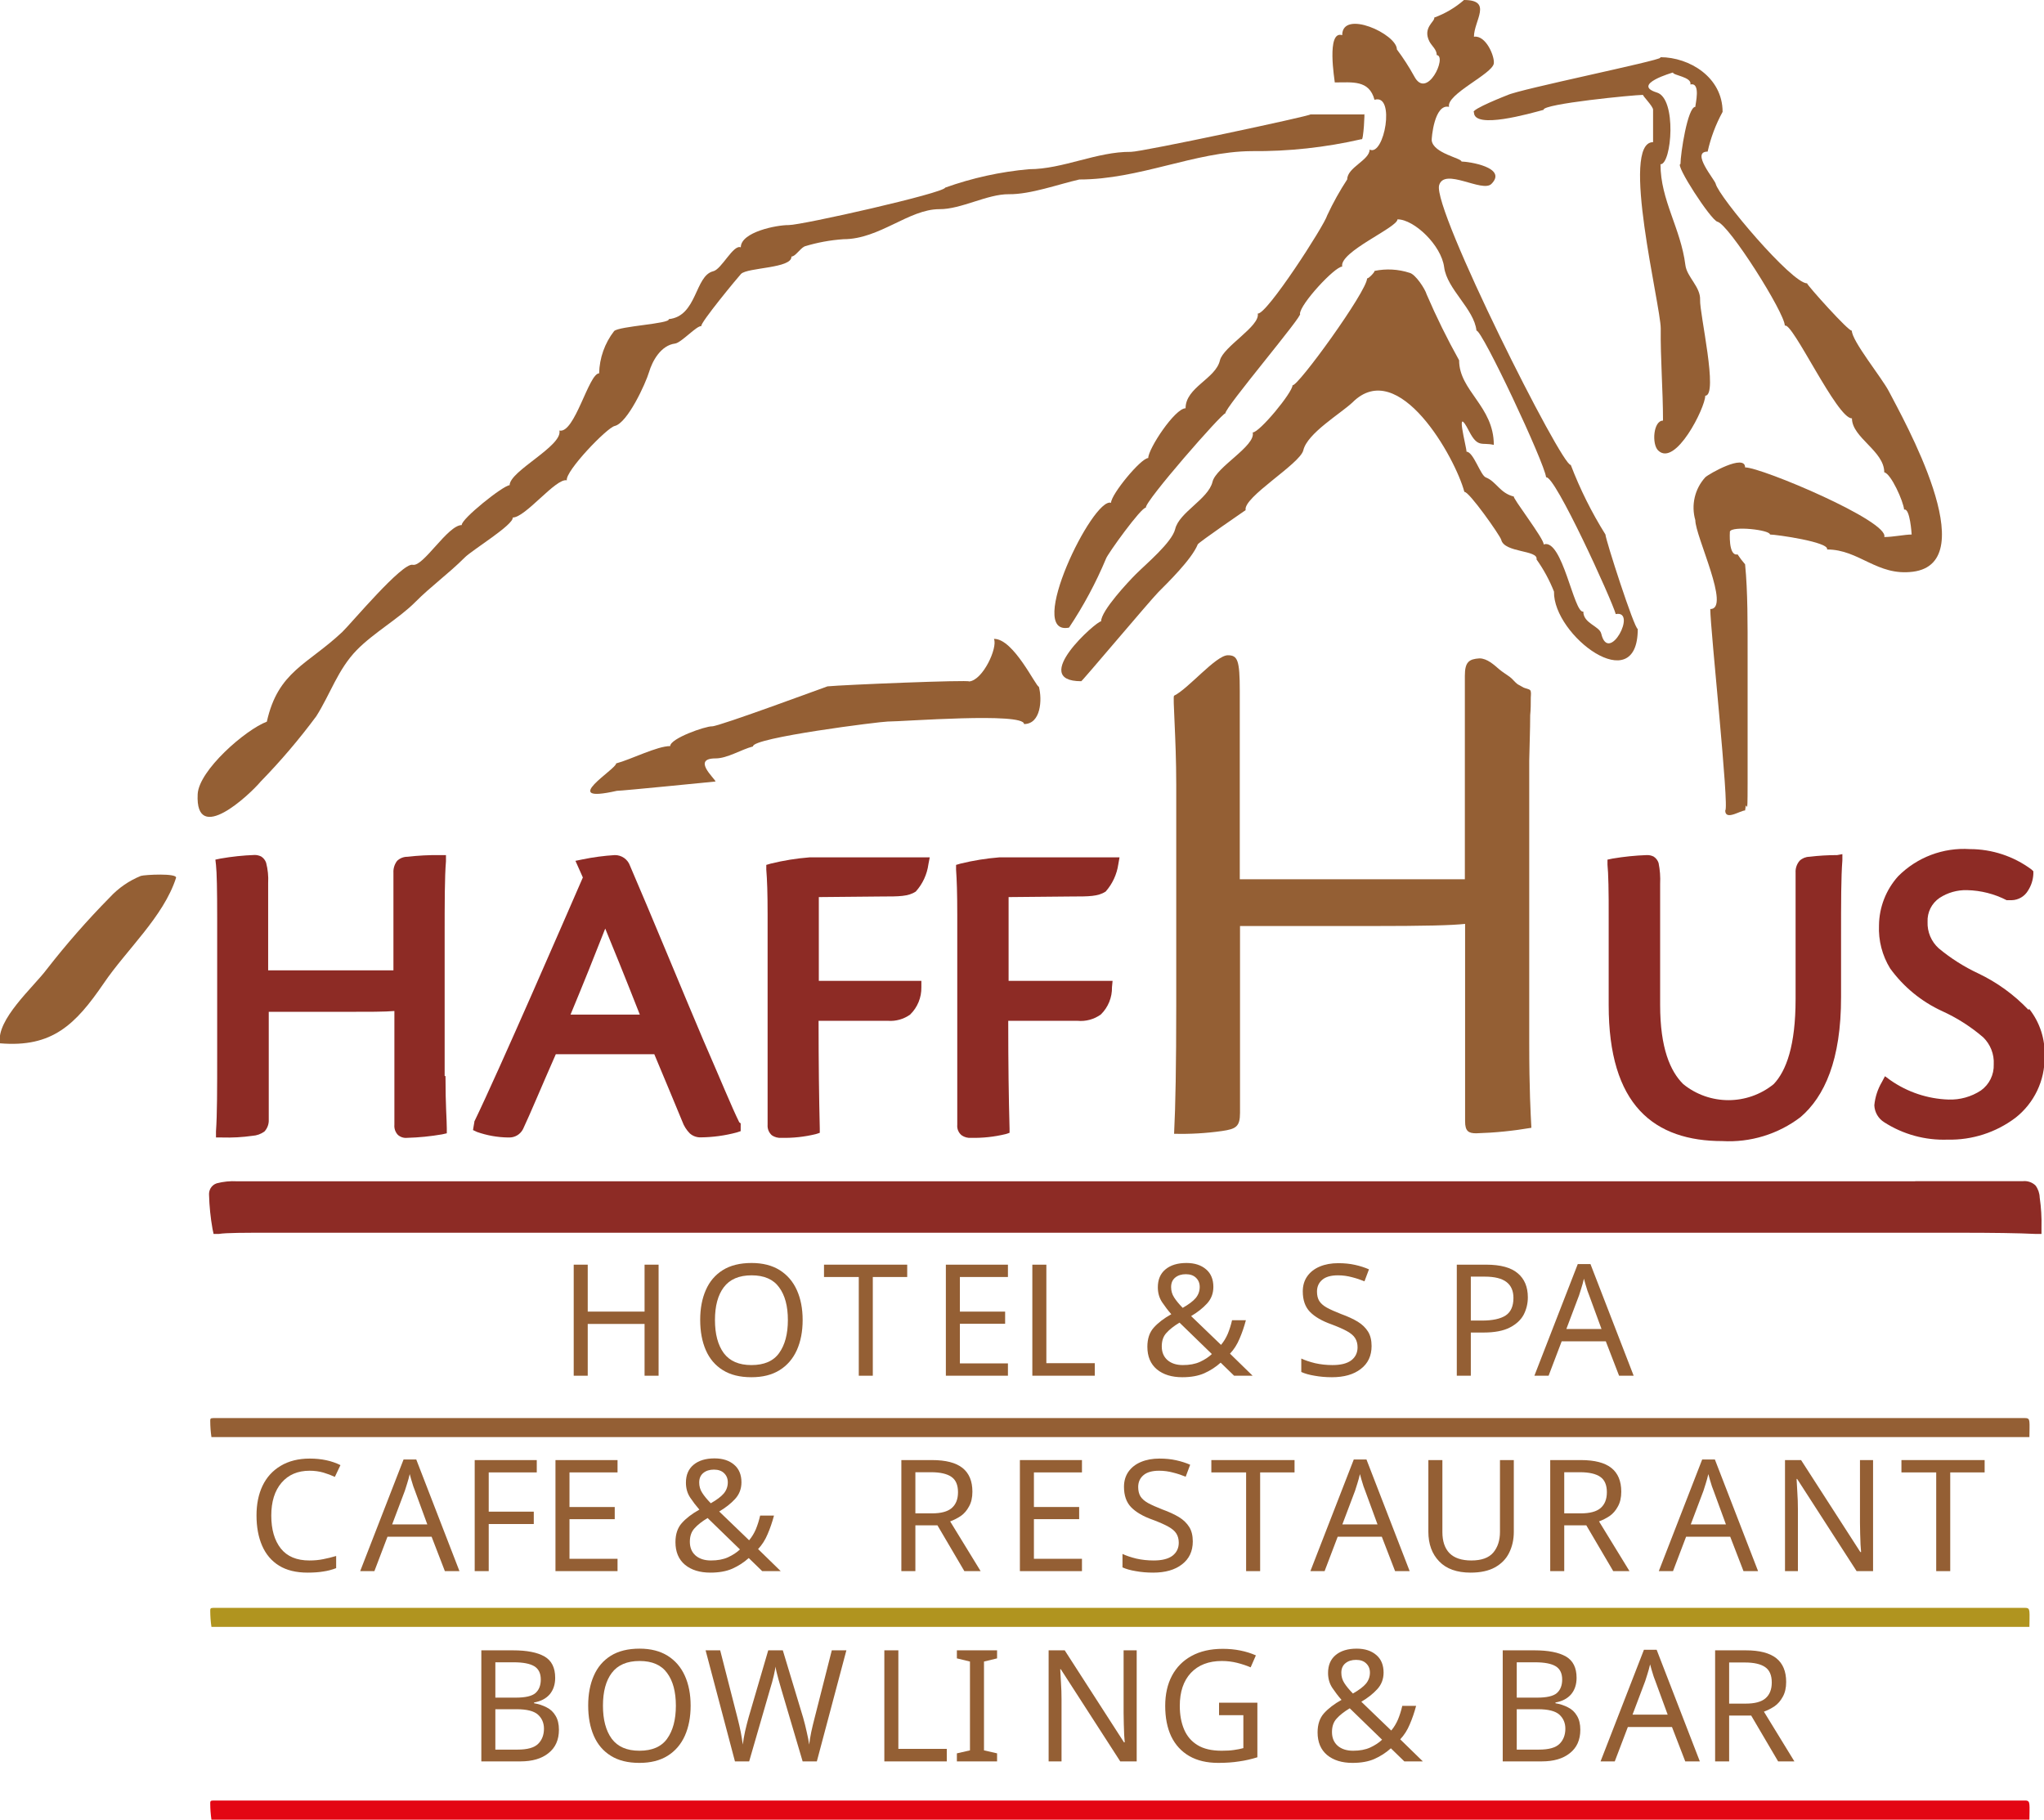
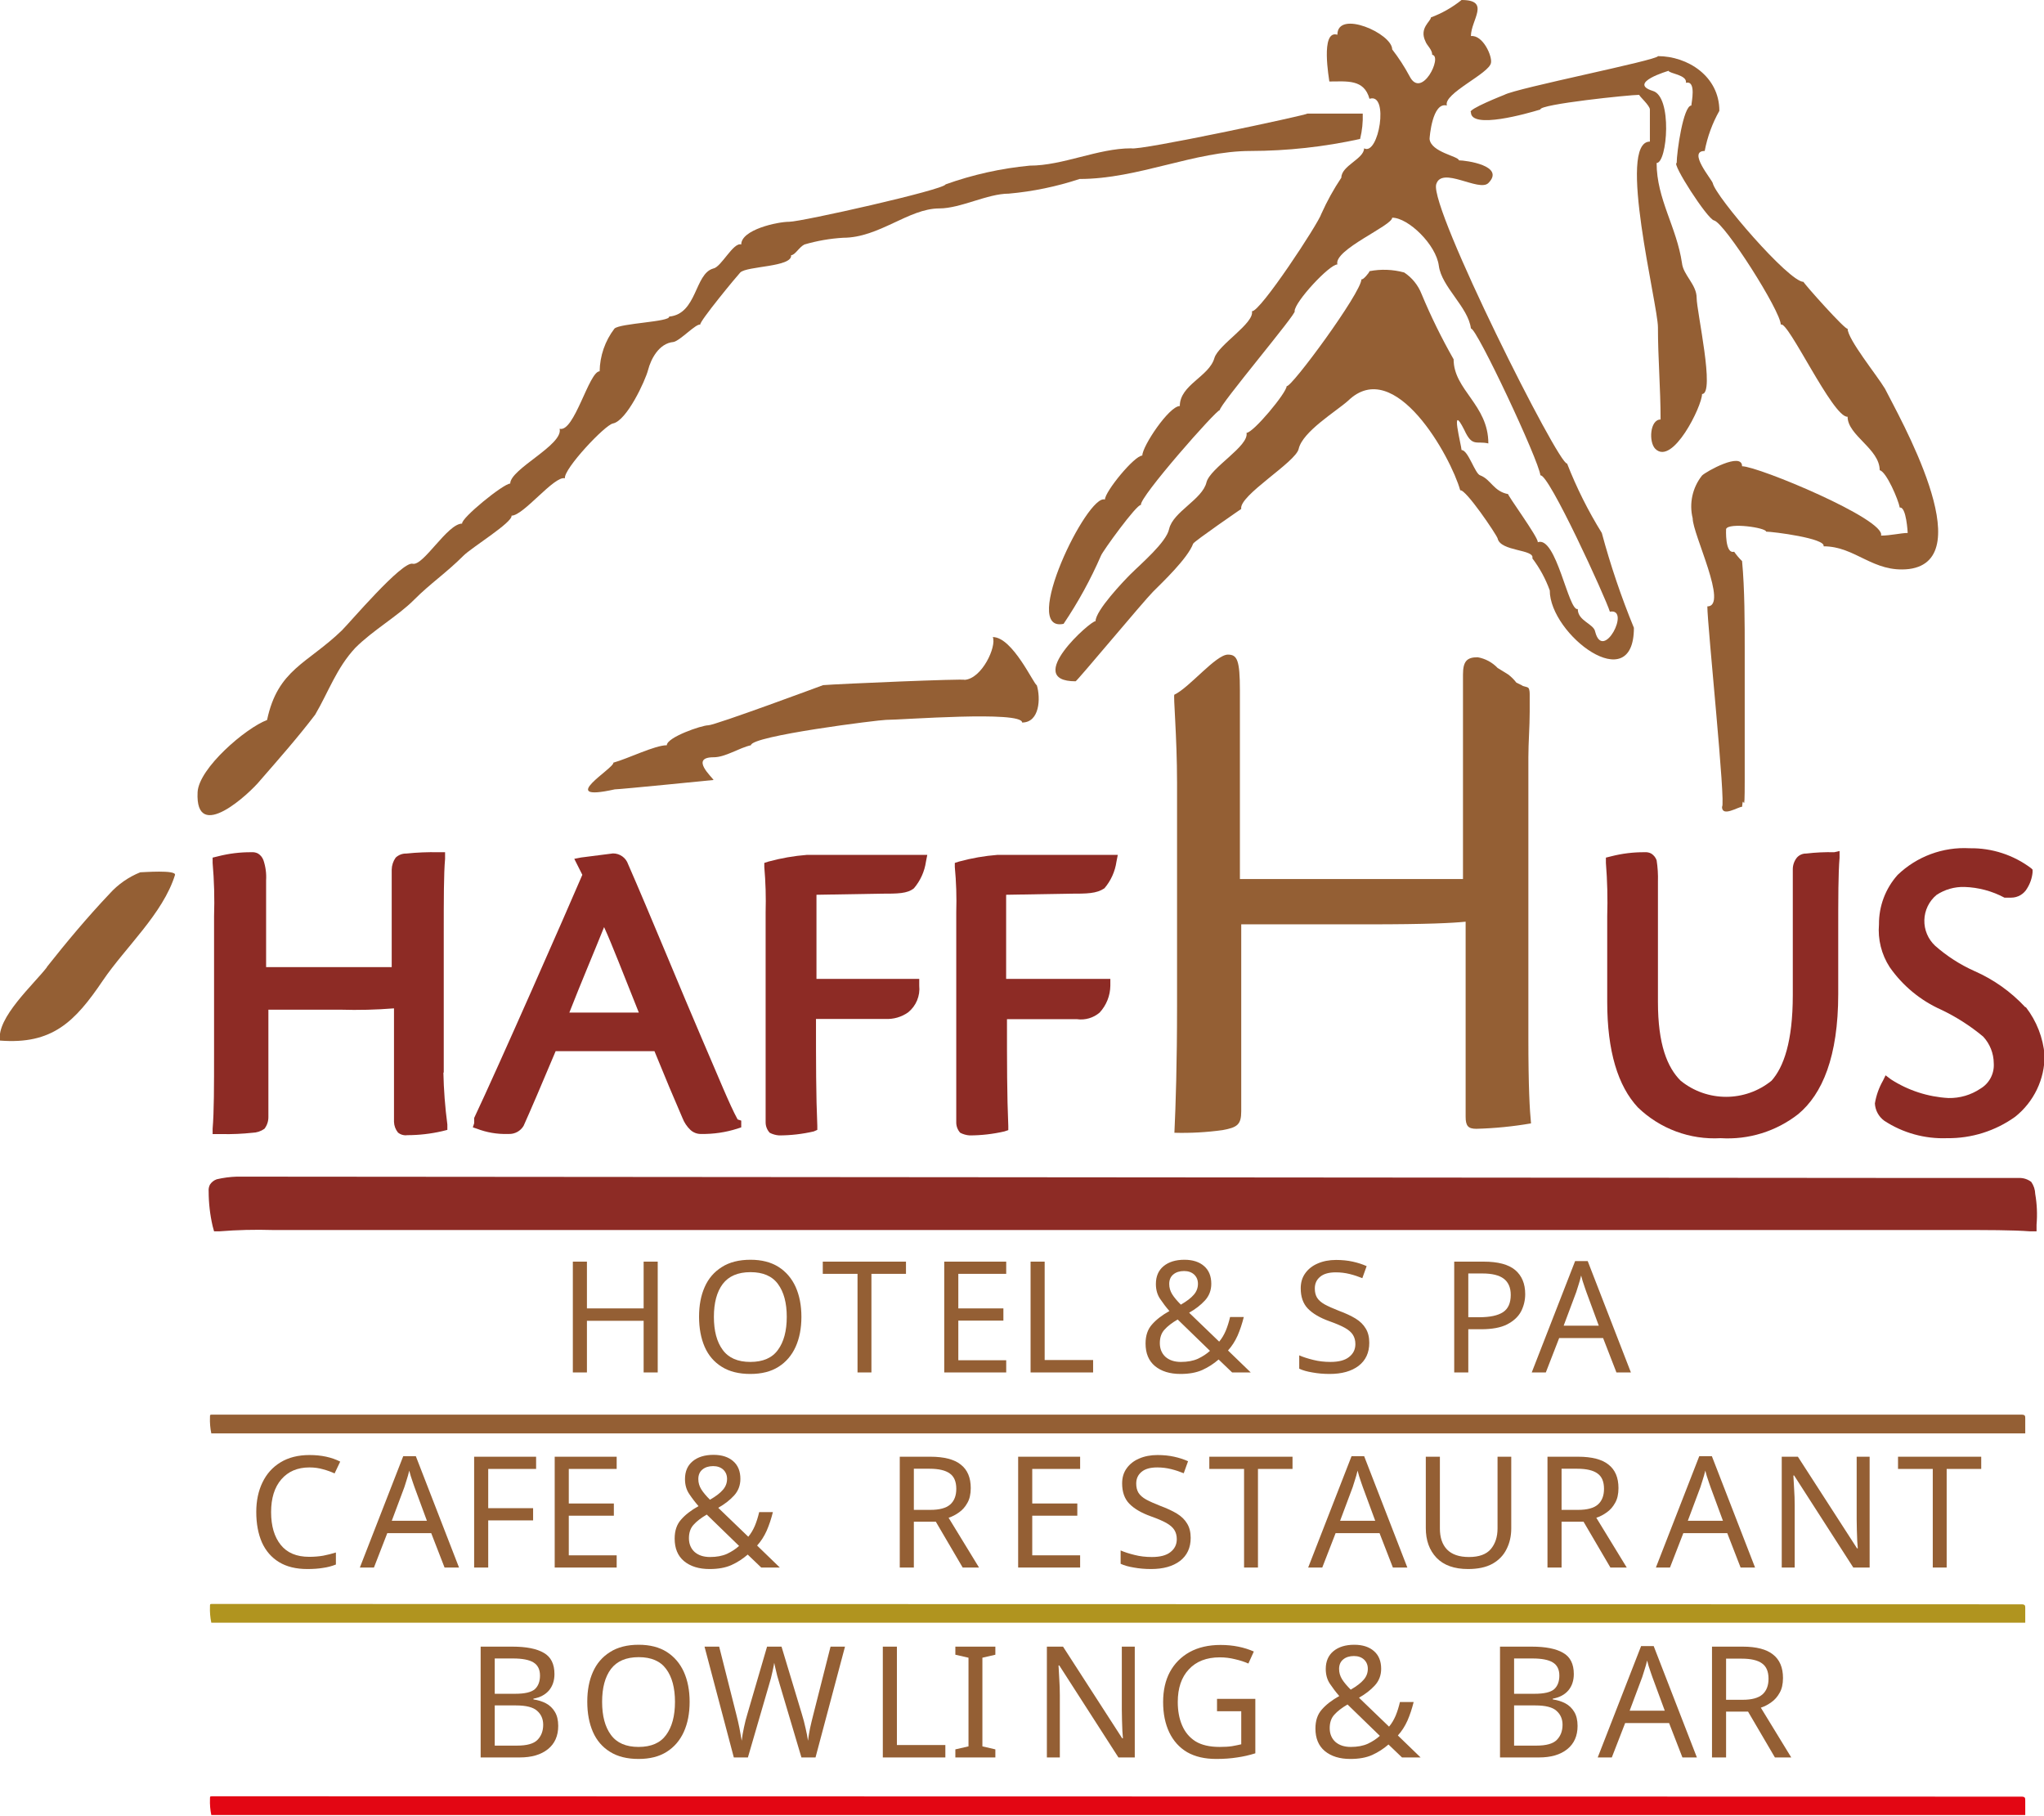
- <svg xmlns="http://www.w3.org/2000/svg" viewBox="0 0 170.82 152.07">
+ <svg xmlns="http://www.w3.org/2000/svg" viewBox="0 0 170.06 151.03">
  <defs>
-     <style>.cls-1,.cls-5{fill:#945f34;}.cls-2{fill:#8d2b25;}.cls-3{fill:#b0941f;}.cls-4{fill:#e30613;}.cls-5{font-size:13px;font-family:URWAntiqua-Med, URW Antiqua;}.cls-6{letter-spacing:0.01em;}.cls-7{letter-spacing:0.01em;}.cls-8{letter-spacing:0em;}.cls-9{letter-spacing:0em;}.cls-10{letter-spacing:-0.03em;}.cls-11{letter-spacing:-0.04em;}.cls-12{letter-spacing:0.04em;}.cls-13{letter-spacing:0.03em;}.cls-14{letter-spacing:-0.01em;}.cls-15{letter-spacing:0em;}.cls-16{letter-spacing:-0.02em;}.cls-17{letter-spacing:-0.01em;}.cls-18{letter-spacing:0.01em;}.cls-19{letter-spacing:0.02em;}.cls-20{letter-spacing:-0.07em;}</style>
+     <style>.cls-1,.cls-5{fill:#945f34;}.cls-2{fill:#8d2b25;}.cls-3{fill:#b0941f;}.cls-4{fill:#e30613;}.cls-5{isolation:isolate;font-size:12.92px;font-family:URWAntiqua-Med, URW Antiqua;}</style>
  </defs>
-   <g id="Ebene_2" data-name="Ebene 2">
-     <g id="Ebene_1-2" data-name="Ebene 1">
-       <path class="cls-1" d="M122.35,0c2.42,0,.83,1.73.83,3.07,1-.15,1.74,1.64,1.66,2.23-.11.88-4,2.58-3.74,3.63-1.24-.28-1.47,2.65-1.45,2.81.14,1.08,2.49,1.47,2.49,1.76.58,0,3.88.49,2.5,1.87-.76.76-3.93-1.4-4.37.11-.57,2,10.3,23.6,11,23.37a33.59,33.59,0,0,0,2.9,5.82c0,.4,2.42,7.9,2.7,7.89,0,5.89-7.08.55-7-3.12a12.73,12.73,0,0,0-1.46-2.69c.17-.8-2.69-.54-2.95-1.64-.09-.35-2.73-4.1-3.08-4-.75-2.84-5.49-11.34-9.35-7.48-1,.94-3.78,2.58-4.11,4-.27,1.14-5.06,3.93-4.82,5,0,0-3.89,2.67-4,2.86-.5,1.26-2.6,3.29-3.3,4S90.38,57,90.36,56.93c-4.43,0,1.35-5.09,1.66-5,0-.9,2.31-3.35,2.91-3.95.86-.86,3-2.64,3.28-3.76.33-1.41,2.77-2.51,3.12-3.95.29-1.24,3.63-3,3.36-4.13.57,0,3.33-3.34,3.33-3.95.39.2,6.23-7.86,6.23-8.93.1.06.67-.54.62-.62a5.72,5.72,0,0,1,2.93.16c.5.12,1.3,1.35,1.43,1.81a60.24,60.24,0,0,0,2.71,5.5c0,2.56,2.9,3.83,2.9,7.07-1-.24-1.32.29-2.06-1.13-1.25-2.44-.22,1.29-.22,1.7.58,0,1.17,2,1.62,2.15.88.35,1.17,1.32,2.35,1.6-.27-.06,2.6,3.64,2.47,4,1.58-.56,2.53,5.81,3.32,5.61,0,1,1.35,1.2,1.5,1.85.62,2.61,3.05-2,1.21-1.64-.32-1.17-5.1-11.66-5.82-11.43-.13-1.22-5.37-12.37-5.82-12.26-.19-1.81-2.46-3.45-2.7-5.3s-2.52-4-3.9-4c0,.69-4.88,2.71-4.62,3.95-.62,0-3.53,3.14-3.53,3.95.38,0-6.33,7.9-6.23,8.31-.25-.06-6.77,7.39-6.65,7.89-.36-.08-3.23,3.91-3.33,4.26a34.18,34.18,0,0,1-3.09,5.76c-3.69.75,2-10.95,3.51-10.43,0-.7,2.5-3.74,3.11-3.74,0-.78,2.23-4.16,3.12-4.16,0-1.75,2.51-2.46,2.87-4,.28-1.16,3.39-2.87,3.16-3.92.72.16,5.57-7.36,5.81-8.21a24,24,0,0,1,1.67-3c0-1,1.87-1.6,1.87-2.49,1.23.62,2.18-4.71.41-4.16-.45-1.68-1.86-1.45-3.32-1.45,0-.12-.73-4.39.62-3.95,0-2.18,4.57-.1,4.57,1.19a19.36,19.36,0,0,1,1.44,2.23c1.06,2.06,2.79-1.66,1.89-1.76,0-.47-.41-.75-.61-1.13-.6-1.17.49-1.68.4-2A7.9,7.9,0,0,0,122.35,0" />
-       <path class="cls-1" d="M138.76,4.78c2.42,0,5.2,1.67,5.2,4.57a12.58,12.58,0,0,0-1.25,3.32c-1.43,0,.58,2.33.67,2.68.26,1.11,6.36,8.33,7.64,8.33,0,.15,3.53,4.09,3.74,3.95,0,.87,2.51,3.94,3.1,5.08,1.15,2.23,8,14.31,2,15.07-3,.38-4.48-1.86-7.17-1.86.22-.62-4.26-1.25-4.77-1.25,0-.39-3.15-.74-3.35-.25,0,0-.15,2.09.64,1.91a7.54,7.54,0,0,0,.63.83c.23,2.3.21,5.09.21,7.59V65.52c0,3.44-.08.92-.21,2.21-.39,0-1.66.88-1.66,0,.36-.13-1.25-15.18-1.25-16.83,1.74,0-1.25-6.07-1.25-7.43a3.77,3.77,0,0,1,.83-3.58c.3-.29,3.33-2,3.33-.83,1.38,0,12.09,4.52,11.63,5.82.74,0,1.71-.21,2.29-.21,0,0-.13-2.24-.63-2.08-.06-.69-1.09-3-1.66-3.12,0-1.79-2.7-2.89-2.7-4.51-1.23.07-5-8.13-5.61-7.74,0-1.07-4.67-8.46-5.63-8.69-.55-.13-3.59-4.82-3.09-4.82,0-.86.6-4.78,1.24-4.78,0-.21.48-2.07-.41-1.87.14-.63-1.46-.76-1.46-1,0,0-3.51,1-1.35,1.67,1.69.49,1.25,6,.31,6,0,3,1.69,5.34,2.08,8.42.12,1,1.28,1.82,1.23,2.92s1.55,8,.43,8c0,1-2.5,6-3.94,4.57-.54-.53-.4-2.49.41-2.49,0-2.55-.22-5.18-.19-7.7,0-1.9-3.42-15.57-.64-15.57,0-.74,0-1.91,0-2.71,0-.29-.87-1.15-.84-1.24-.75,0-8.43.75-8.31,1.25-1.13.3-5.82,1.66-5.82.21-.34-.22,2.84-1.46,2.8-1.44.94-.48,12.82-2.9,12.78-3.13" />
-       <path class="cls-1" d="M109.47,9.56H114c.09-.41-.06,2.31-.21,2.07a39.39,39.39,0,0,1-9.22,1C99.86,12.67,95.22,15,90.2,15c-1.76.4-4.07,1.25-5.88,1.23s-4,1.27-5.82,1.25c-2.54,0-5,2.51-8,2.51a14.42,14.42,0,0,0-3.26.6c-.41.21-.77.85-1.1.85.06,1-3.65.9-4.21,1.45-.23.24-3.46,4.14-3.32,4.37-.36-.08-1.67,1.38-2.19,1.45-1.19.15-1.9,1.45-2.18,2.39s-1.79,4.25-2.87,4.5c-.66.15-4.15,3.79-4,4.54-.91-.21-3.45,3.11-4.52,3.11.09.6-3.38,2.71-4,3.33-1.4,1.4-2.81,2.39-4.15,3.74s-3.47,2.56-4.88,4c-1.59,1.63-2.21,3.68-3.39,5.54a53.24,53.24,0,0,1-4.64,5.45c-.93,1.11-5.49,5.39-5.27,1.06.1-2,4-5.39,5.78-6.06.94-4.22,3.39-4.75,6.31-7.5.72-.69,5-5.81,5.88-5.61s2.92-3.32,4.1-3.32c-.07-.49,3.48-3.33,4-3.33,0-1.19,4.45-3.28,4.16-4.57,1.28.29,2.45-4.78,3.32-4.78a6,6,0,0,1,1.25-3.53c.42-.42,4.7-.61,4.57-1,2.38-.24,2.17-3.62,3.71-4,.71-.16,1.68-2.27,2.31-2,0-1.28,3-1.87,4-1.86,1.12,0,13-2.68,13.08-3.13A28.22,28.22,0,0,1,86,14.14c2.84,0,5.67-1.48,8.52-1.45.93,0,15-3,15-3.13" />
-       <path class="cls-1" d="M83.08,53.39c1.64,0,3.49,4,3.74,4,.29,1.08.17,3.12-1.24,3.12,0-1-10.11-.21-11.4-.21-.57,0-11.35,1.35-11.25,2.08-1,.26-2.14,1-3.13,1-2,0-.07,1.67,0,1.93,0,0-7.79.78-8.25.78-5,1.13,0-1.84-.06-2.29,1.24-.33,3.42-1.45,4.52-1.45,0-.64,2.95-1.67,3.5-1.65s9.64-3.35,9.64-3.34c1.29-.13,11.86-.56,11.85-.41,1.16-.12,2.38-2.82,2.07-3.54" />
-       <path class="cls-2" d="M37.16,89.91V78.39c0-3,0-5.09.11-6.42l0-.51h-.52a21.23,21.23,0,0,0-2.69.14,1.24,1.24,0,0,0-.87.34,1.49,1.49,0,0,0-.31,1v8.15H22.41V73.8a5.5,5.5,0,0,0-.17-1.7,1,1,0,0,0-.41-.52,1.22,1.22,0,0,0-.55-.13,20.77,20.77,0,0,0-2.85.3l-.43.09.05.44c.07.63.1,2.09.1,4.47V88.06c0,3,0,5.08-.1,6.49l0,.51h.51a14.8,14.8,0,0,0,2.54-.14,1.89,1.89,0,0,0,1-.36,1.36,1.36,0,0,0,.36-1v-9h6c2.46,0,3.71,0,4.5-.07V94a1.08,1.08,0,0,0,.29.84,1,1,0,0,0,.77.25,20.46,20.46,0,0,0,2.92-.29l.4-.09,0-.41c0-.72-.11-1.87-.11-4.36" />
-       <path class="cls-2" d="M160.06,98.71h9a1.33,1.33,0,0,1,1.05.36,1.77,1.77,0,0,1,.35,1,14.84,14.84,0,0,1,.15,2.54v.51l-.51,0c-1.41-.07-3.51-.1-6.5-.1H22.77c-2.39,0-3.85,0-4.48.1l-.44,0-.09-.42a19.4,19.4,0,0,1-.29-2.85,1,1,0,0,1,.13-.55.93.93,0,0,1,.51-.41,5.54,5.54,0,0,1,1.7-.17H160.06Z" />
-       <path class="cls-2" d="M53.47,84.79H47.68c1.06-2.55,2-4.89,2.9-7.19.61,1.48,1.58,3.85,2.89,7.19m8.31,9c-.62-1.25-1.52-3.47-3-6.86-1.38-3.23-4.49-10.79-6.13-14.58a1.33,1.33,0,0,0-1.27-.89,19.27,19.27,0,0,0-2.7.36l-.59.12.62,1.39c-1.38,3.17-7,16.13-9.07,20.4l0,.06-.05.28-.06.37.34.16a8.18,8.18,0,0,0,2.59.46h.06a1.28,1.28,0,0,0,1.19-.7c.6-1.27,1.58-3.63,2.74-6.26h8.23c1.06,2.51,1.58,3.8,2.34,5.62a2.73,2.73,0,0,0,.63,1,1.32,1.32,0,0,0,.92.33,12.11,12.11,0,0,0,3-.41l.33-.11v-.65Z" />
-       <path class="cls-2" d="M73.68,74.92c1.47,0,2.22,0,2.85-.41l0,0,0,0a4.26,4.26,0,0,0,1.06-2.29l.11-.57H67.65a20.17,20.17,0,0,0-3.23.52l-.38.11,0,.39c.07.87.11,1.93.11,3.78V94a1.06,1.06,0,0,0,.36.88,1.26,1.26,0,0,0,.8.21,11.08,11.08,0,0,0,2.86-.31l.34-.11v-.36c-.06-2.56-.1-5.31-.1-9h5.79a2.84,2.84,0,0,0,1.86-.52A3.11,3.11,0,0,0,77,82.5l0-.53H68.43v-7Z" />
-       <path class="cls-2" d="M89.54,74.92c1.47,0,2.22,0,2.86-.41l0,0,0,0a4.41,4.41,0,0,0,1.06-2.29l.1-.57H83.51a20.56,20.56,0,0,0-3.23.52l-.38.11,0,.39c.06.87.1,1.93.1,3.78V94a1,1,0,0,0,.37.88,1.21,1.21,0,0,0,.79.21,11.21,11.21,0,0,0,2.87-.31l.34-.11v-.36c-.07-2.56-.11-5.31-.11-9h5.79A2.87,2.87,0,0,0,92,84.78a3.11,3.11,0,0,0,.93-2.28l.05-.53H84.29v-7Z" />
-       <path class="cls-1" d="M122.42,73.48v-17c0-1.17.35-1.4,1.22-1.46.64,0,1.22.54,1.67.93.28.23.55.39.84.6s.44.47.71.65l.47.26c.14.07.43.11.54.21s.07.41.06.61c0,.5,0,1-.05,1.49,0,1.27-.06,2.54-.08,3.81,0,1.56,0,3.12,0,4.68V87.07c0,4.09.12,6,.18,7.18a33,33,0,0,1-4.61.46c-.64,0-.93-.17-.93-1V77.21c-1.17.12-3.1.18-8.17.18H103.63V93c0,1.17-.35,1.35-1.51,1.52a24,24,0,0,1-4,.23c.12-2.33.18-5.77.18-10.67V65.55c0-3.91-.31-7.35-.18-7.41,1.18-.57,3.5-3.38,4.49-3.38.82,0,1,.4,1,3V73.48Z" />
-       <path class="cls-2" d="M153.54,71.46a19.72,19.72,0,0,0-2.33.14,1.22,1.22,0,0,0-.81.33,1.4,1.4,0,0,0-.34,1V83.49c0,3.9-.78,6-1.83,7.11a6,6,0,0,1-7.56,0c-1.08-1.07-1.93-3-1.93-6.62V73.87a7,7,0,0,0-.13-1.75,1,1,0,0,0-.42-.54,1.19,1.19,0,0,0-.58-.12,21.85,21.85,0,0,0-2.84.29l-.43.09,0,.43c.07.67.11,2.14.1,4.52V84c0,4.14.92,7,2.61,8.82s4.11,2.54,6.88,2.54h0a9.86,9.86,0,0,0,6.54-2c2-1.71,3.4-4.77,3.39-10.05v-5c0-3,0-5,.11-6.42l0-.51Z" />
-       <path class="cls-2" d="M169.53,84.4a14.23,14.23,0,0,0-4.2-3.05,15.29,15.29,0,0,1-3.31-2.1,2.83,2.83,0,0,1-.93-2.21,2.29,2.29,0,0,1,1-2,4,4,0,0,1,2.3-.65,7.59,7.59,0,0,1,3.31.84l.06,0,.07,0,.29,0a1.63,1.63,0,0,0,1.37-.81,2.8,2.8,0,0,0,.44-1.38v-.23l-.16-.15a8.64,8.64,0,0,0-5.14-1.7h0a7.74,7.74,0,0,0-6,2.27,6.23,6.23,0,0,0-1.6,4.1,6.35,6.35,0,0,0,.93,3.6,11.08,11.08,0,0,0,4.35,3.57,14.44,14.44,0,0,1,3.43,2.19,2.93,2.93,0,0,1,.88,2.26,2.57,2.57,0,0,1-1.07,2.18,4.65,4.65,0,0,1-2.72.76,9,9,0,0,1-4.85-1.62l-.45-.33-.26.49a4.69,4.69,0,0,0-.63,1.94v0a1.76,1.76,0,0,0,.83,1.42,9.19,9.19,0,0,0,5.29,1.45,9.07,9.07,0,0,0,5.68-1.83,6.36,6.36,0,0,0,2.43-5.1,6,6,0,0,0-1.29-4" />
-       <path class="cls-1" d="M166.24,118.51h3c.28,0,.33.09.36.31s0,.9,0,1.28c-.49,0-1.26,0-2.33,0h-148c-.91,0-1.34,0-1.6,0a9.71,9.71,0,0,1-.1-1.34c0-.18,0-.25.25-.25H166.24Z" />
-       <path class="cls-3" d="M166.24,134.37h3c.28,0,.33.09.36.31s0,.91,0,1.28c-.49,0-1.26,0-2.33,0h-148c-.91,0-1.34,0-1.6,0a9.68,9.68,0,0,1-.1-1.33c0-.18,0-.26.25-.26H166.24Z" />
-       <path class="cls-4" d="M166.24,150.47h3c.28,0,.33.1.36.32s0,.9,0,1.28c-.49,0-1.26,0-2.33,0h-148c-.91,0-1.34,0-1.6,0a9.71,9.71,0,0,1-.1-1.34c0-.18,0-.26.25-.26H166.24Z" />
-       <path class="cls-1" d="M3.91,81C2.8,82.49-.35,85.22,0,87.19c4.37.37,6.31-1.57,8.66-5,1.91-2.82,5-5.57,6.05-8.82.15-.42-2.65-.27-2.94-.17A7.25,7.25,0,0,0,9.17,75a68.42,68.42,0,0,0-5.26,6" />
-       <text class="cls-5" transform="translate(20.64 131.3)">
-         <tspan class="cls-6">C</tspan>
-         <tspan x="9.46" y="0">AFE &amp; </tspan>
-         <tspan class="cls-7" x="53.42" y="0">R</tspan>
-         <tspan class="cls-8" x="63.33" y="0">E</tspan>
-         <tspan class="cls-9" x="72.51" y="0">S</tspan>
-         <tspan class="cls-10" x="80.47" y="0">T</tspan>
-         <tspan class="cls-11" x="88.87" y="0">A</tspan>
-         <tspan x="97.56" y="0">U</tspan>
-         <tspan class="cls-12" x="107.65" y="0">R</tspan>
-         <tspan x="117.99" y="0">A</tspan>
-         <tspan class="cls-13" x="127.27" y="0">N</tspan>
-         <tspan x="138.14" y="0">T</tspan>
-       </text>
-       <text class="cls-5" transform="translate(38.96 147.2)">
-         <tspan class="cls-14">B</tspan>
-         <tspan class="cls-10" x="9.4" y="0">O</tspan>
-         <tspan class="cls-13" x="19.85" y="0">W</tspan>
-         <tspan class="cls-15" x="33.68" y="0">LI</tspan>
-         <tspan class="cls-16" x="47.41" y="0">N</tspan>
-         <tspan x="57.62" y="0">G &amp; </tspan>
-         <tspan class="cls-17" x="85.36" y="0">B</tspan>
-         <tspan x="94.8" y="0">AR</tspan>
-       </text>
-       <text class="cls-5" transform="translate(46.68 114.97)">H<tspan class="cls-18" x="11.04" y="0">O</tspan>
-         <tspan class="cls-19" x="22.06" y="0">T</tspan>
-         <tspan x="31.1" y="0">EL &amp; S</tspan>
-         <tspan class="cls-20" x="73.8" y="0">P</tspan>
-         <tspan x="81.55" y="0">A</tspan>
-       </text>
+   <g id="Layer_2" data-name="Layer 2">
+     <g id="Layer_1-2" data-name="Layer 1">
+       <g id="Ebene_2" data-name="Ebene 2">
+         <g id="Ebene_1-2" data-name="Ebene 1-2">
+           <path class="cls-1" d="M121.6,0c2.45,0,.78,1.67.78,3,1-.11,1.78,1.67,1.67,2.22-.11.89-4,2.56-3.67,3.56-1.22-.33-1.44,2.67-1.44,2.78.11,1.11,2.44,1.44,2.44,1.78.56,0,3.89.44,2.45,1.89-.78.77-3.89-1.45-4.34.11-.55,2,10.23,23.45,10.89,23.22a35.44,35.44,0,0,0,2.89,5.78,65.58,65.58,0,0,0,2.67,7.89c0,5.89-7,.56-7-3.11a10.07,10.07,0,0,0-1.45-2.67c.23-.77-2.66-.55-2.89-1.66-.11-.34-2.66-4.12-3.11-4-.78-2.78-5.44-11.23-9.33-7.45-1,.89-3.78,2.56-4.11,4-.23,1.11-5,3.89-4.78,5,0,0-3.89,2.67-4,2.89-.45,1.22-2.56,3.22-3.34,4s-6.33,7.45-6.44,7.45c-4.45,0,1.33-5.11,1.66-5,0-.89,2.34-3.34,2.89-3.89.89-.89,3-2.67,3.23-3.78.33-1.45,2.77-2.45,3.11-3.89.33-1.22,3.55-3,3.33-4.11.56,0,3.34-3.34,3.34-3.89.33.22,6.22-7.78,6.22-8.89.11.11.67-.56.67-.67a6.36,6.36,0,0,1,2.89.11,3.8,3.8,0,0,1,1.44,1.78,48.94,48.94,0,0,0,2.67,5.44c0,2.56,2.89,3.78,2.89,7-1-.23-1.34.33-2-1.12-1.23-2.44-.23,1.34-.23,1.67.56,0,1.12,2,1.56,2.11.89.34,1.11,1.34,2.33,1.56-.22-.11,2.56,3.67,2.45,4,1.55-.56,2.55,5.78,3.33,5.56,0,1,1.34,1.22,1.45,1.89.66,2.55,3-2,1.22-1.67-.33-1.11-5.11-11.56-5.78-11.34-.11-1.22-5.33-12.33-5.78-12.22-.22-1.78-2.44-3.45-2.67-5.22s-2.55-4-3.88-4c0,.67-4.89,2.67-4.56,3.89-.67,0-3.56,3.12-3.56,3.89.34,0-6.33,7.89-6.22,8.23-.22-.11-6.78,7.33-6.56,7.89-.33-.11-3.22,3.89-3.33,4.22a35.35,35.35,0,0,1-3.11,5.67c-3.67.78,2-10.89,3.44-10.34,0-.66,2.45-3.66,3.11-3.66,0-.78,2.23-4.12,3.12-4.12,0-1.77,2.44-2.44,2.88-4,.34-1.11,3.34-2.89,3.12-3.89.66.12,5.55-7.33,5.78-8.11a20.38,20.38,0,0,1,1.66-3c0-1,1.89-1.56,1.89-2.44,1.22.66,2.11-4.67.45-4.12-.45-1.66-1.89-1.44-3.34-1.44,0-.11-.78-4.34.67-3.89,0-2.11,4.56-.11,4.56,1.22a15.94,15.94,0,0,1,1.44,2.22c1,2,2.78-1.66,1.89-1.77,0-.45-.45-.78-.56-1.11-.55-1.12.45-1.67.45-2A9.18,9.18,0,0,0,121.6,0" />
+           <path class="cls-1" d="M137.94,4.67c2.45,0,5.11,1.66,5.11,4.55a11,11,0,0,0-1.22,3.34c-1.44,0,.56,2.33.67,2.67.22,1.11,6.33,8.22,7.55,8.22,0,.11,3.56,4.11,3.67,3.89,0,.89,2.45,3.89,3.11,5,1.11,2.22,8,14.22,2,15-3,.34-4.44-1.89-7.11-1.89.22-.66-4.22-1.22-4.78-1.22,0-.33-3.11-.78-3.33-.22,0,0-.11,2.11.67,1.89a5.38,5.38,0,0,0,.66.78c.22,2.33.22,5.11.22,7.55V64.9c0,3.45-.11.89-.22,2.22-.33,0-1.67.89-1.67,0,.34-.11-1.22-15.11-1.22-16.67,1.78,0-1.22-6-1.22-7.33a4.13,4.13,0,0,1,.78-3.56c.33-.33,3.33-2,3.33-.77,1.34,0,12,4.44,11.56,5.77.78,0,1.67-.22,2.22-.22,0,0-.11-2.22-.66-2.11-.12-.67-1.12-3-1.67-3.11,0-1.78-2.67-2.89-2.67-4.45-1.22.11-5-8.11-5.56-7.66,0-1.12-4.66-8.45-5.55-8.67-.56-.11-3.56-4.78-3.11-4.78,0-.89.55-4.78,1.22-4.78,0-.22.44-2.11-.45-1.89.12-.67-1.44-.78-1.44-1,0,0-3.45,1-1.33,1.67,1.66.44,1.22,6,.33,6,0,3,1.67,5.33,2.11,8.33.11,1,1.22,1.78,1.22,2.89s1.56,8,.45,8c0,1-2.45,6-3.89,4.56-.56-.56-.45-2.44.44-2.44,0-2.56-.22-5.12-.22-7.67,0-1.89-3.44-15.45-.67-15.45V9.11c0-.33-.89-1.11-.89-1.22-.77,0-8.33.78-8.22,1.22-1.11.34-5.78,1.67-5.78.23-.33-.23,2.78-1.45,2.78-1.45,1-.56,12.78-2.89,12.78-3.22" />
+           <path class="cls-1" d="M108.82,9.45h4.56a7.67,7.67,0,0,1-.22,2.11,42.8,42.8,0,0,1-9.11,1c-4.67,0-9.34,2.33-14.23,2.33a26.14,26.14,0,0,1-5.89,1.22c-1.78,0-4,1.23-5.78,1.23-2.55,0-5,2.44-8,2.44a14.55,14.55,0,0,0-3.22.56c-.45.22-.78.89-1.11.89.11,1-3.67.89-4.23,1.44-.22.22-3.44,4.11-3.33,4.34-.33-.12-1.67,1.33-2.22,1.44-1.23.11-1.89,1.44-2.12,2.33S52.15,35,51,35.23c-.66.11-4.11,3.78-4,4.56-.89-.23-3.44,3.11-4.44,3.11.11.55-3.34,2.66-4,3.33-1.45,1.45-2.78,2.33-4.11,3.67s-3.45,2.55-4.89,4c-1.56,1.67-2.23,3.67-3.34,5.56-1.44,1.89-3,3.66-4.55,5.44-.89,1.11-5.45,5.34-5.23,1,.11-2,4-5.33,5.78-6,.89-4.22,3.34-4.67,6.22-7.45.67-.66,5-5.77,5.89-5.55s2.89-3.34,4.12-3.34c-.11-.44,3.44-3.33,4-3.33,0-1.22,4.44-3.22,4.11-4.56,1.22.34,2.44-4.78,3.33-4.78a6,6,0,0,1,1.23-3.55c.44-.45,4.66-.56,4.55-1,2.34-.22,2.11-3.56,3.67-4,.67-.11,1.67-2.22,2.33-2,0-1.23,3-1.89,4-1.89s12.9-2.67,13-3.11a28.84,28.84,0,0,1,7-1.56c2.78,0,5.67-1.44,8.44-1.44.67.22,14.67-2.78,14.67-2.89" />
+           <path class="cls-1" d="M82.6,53c1.66,0,3.44,4,3.66,4,.34,1.11.23,3.11-1.22,3.11,0-1-10-.22-11.33-.22-.56,0-11.23,1.33-11.23,2.11-1,.22-2.11,1-3.11,1-2,0-.11,1.67,0,1.89,0,0-7.78.78-8.22.78-5,1.11,0-1.78-.12-2.22,1.23-.34,3.45-1.45,4.45-1.45,0-.66,2.89-1.66,3.45-1.66S68.48,57,68.48,57c1.34-.11,11.78-.55,11.78-.44,1.45-.11,2.67-2.78,2.34-3.56" />
+           <path class="cls-2" d="M36.92,89.24V77.79c0-3,0-5.11.11-6.33V70.9h-.55a21.68,21.68,0,0,0-2.67.11,1.24,1.24,0,0,0-.89.34,1.78,1.78,0,0,0-.33,1v8.11H22.14V73.24a4.38,4.38,0,0,0-.22-1.67,1.09,1.09,0,0,0-.45-.56,1,1,0,0,0-.55-.11,10.86,10.86,0,0,0-2.78.34l-.45.11v.44a36.92,36.92,0,0,1,.12,4.45V87.46c0,3,0,5-.12,6.45v.44h.78A19.93,19.93,0,0,0,21,94.24a1.8,1.8,0,0,0,1-.33,1.58,1.58,0,0,0,.33-1V84h6a40.26,40.26,0,0,0,4.45-.11v9.44a1.49,1.49,0,0,0,.33.89,1,1,0,0,0,.78.22,12.94,12.94,0,0,0,2.89-.33l.44-.11v-.45a38.91,38.91,0,0,1-.33-4.33" />
+           <path class="cls-2" d="M159.06,98H168a1.58,1.58,0,0,1,1,.33,1.83,1.83,0,0,1,.33,1,10,10,0,0,1,.11,2.56v.55h-.55c-1.45-.11-3.45-.11-6.45-.11H22.7a40.26,40.26,0,0,0-4.45.11h-.44l-.12-.44a12.94,12.94,0,0,1-.33-2.89,1,1,0,0,1,.11-.56,1.12,1.12,0,0,1,.56-.44,8.59,8.59,0,0,1,1.67-.22L159.06,98Z" />
+           <path class="cls-2" d="M53.15,84.24H47.37c1-2.56,2-4.89,2.89-7.11.66,1.44,1.55,3.77,2.89,7.11m8.22,8.89c-.67-1.22-1.56-3.45-3-6.78S53.92,75.68,52.26,71.9A1.32,1.32,0,0,0,51,71l-2.66.34-.56.11.67,1.33c-1.33,3.11-7,16-9,20.23v.44l-.11.34.33.11a6.6,6.6,0,0,0,2.56.44h.11a1.38,1.38,0,0,0,1.22-.67c.55-1.22,1.55-3.55,2.67-6.22h8.22c1,2.45,1.56,3.78,2.33,5.56a2.74,2.74,0,0,0,.67,1,1.27,1.27,0,0,0,.89.33,9.45,9.45,0,0,0,3-.44l.33-.11v-.56Z" />
+           <path class="cls-2" d="M73.26,74.35c1.45,0,2.22,0,2.78-.45h0a4.38,4.38,0,0,0,1-2.22l.11-.56h-10a17.25,17.25,0,0,0-3.22.56l-.34.11v.34a32.68,32.68,0,0,1,.11,3.77V93.35a1.28,1.28,0,0,0,.34.89,2,2,0,0,0,.78.22,12.86,12.86,0,0,0,2.88-.33L68,94v-.34c-.11-2.55-.11-5.22-.11-8.89h5.78a3,3,0,0,0,1.89-.55A2.52,2.52,0,0,0,76.48,82v-.56H67.93v-7Z" />
+           <path class="cls-2" d="M89,74.35c1.45,0,2.22,0,2.89-.45h0a4.38,4.38,0,0,0,1-2.22l.11-.56H83a17.25,17.25,0,0,0-3.22.56l-.34.11v.34a30,30,0,0,1,.12,3.77V93.35a1.27,1.27,0,0,0,.33.89,2,2,0,0,0,.78.22,12.94,12.94,0,0,0,2.89-.33l.33-.11v-.34c-.11-2.55-.11-5.22-.11-8.89H89.6a2.39,2.39,0,0,0,1.89-.55A3.35,3.35,0,0,0,92.38,82v-.56H83.71v-7Z" />
+           <path class="cls-1" d="M121.72,73V56.12c0-1.11.33-1.44,1.22-1.44a3,3,0,0,1,1.66.89c.34.22.56.33.89.55a3.53,3.53,0,0,1,.67.67l.45.22c.11.11.44.11.55.22s.11.45.11.56v1.44c0,1.23-.11,2.56-.11,3.78V86.35c0,4.11.11,6,.22,7.11a31.87,31.87,0,0,1-4.55.45c-.67,0-.89-.23-.89-1V76.68c-1.11.11-3.11.22-8.12.22H103.27V92.46c0,1.11-.34,1.34-1.56,1.56a24.39,24.39,0,0,1-4,.22c.11-2.33.22-5.78.22-10.56V65.12c0-3.89-.33-7.33-.22-7.33,1.22-.56,3.45-3.33,4.45-3.33.77,0,1,.44,1,3V73.13h18.56Z" />
+           <path class="cls-2" d="M152.61,70.9a16.46,16.46,0,0,0-2.33.11,1,1,0,0,0-.78.34,1.55,1.55,0,0,0-.34,1V82.79c0,3.89-.77,6-1.77,7.12a6,6,0,0,1-7.56,0c-1.11-1.11-1.89-3-1.89-6.56v-10a9.68,9.68,0,0,0-.11-1.78,1.09,1.09,0,0,0-.45-.56,1,1,0,0,0-.55-.11,10.86,10.86,0,0,0-2.78.34l-.44.11v.44a40.26,40.26,0,0,1,.11,4.45v7.11c0,4.11.89,7,2.55,8.78a9.15,9.15,0,0,0,6.89,2.56h0a9.5,9.5,0,0,0,6.45-2c2-1.66,3.33-4.77,3.33-10v-5c0-3,0-5,.11-6.33v-.56Z" />
+           <path class="cls-2" d="M168.5,83.79a12.74,12.74,0,0,0-4.22-3A12.87,12.87,0,0,1,161,78.68a2.82,2.82,0,0,1,.11-4.22,4,4,0,0,1,2.33-.67,7.55,7.55,0,0,1,3.33.89h.56a1.52,1.52,0,0,0,1.33-.78,3.05,3.05,0,0,0,.45-1.33v-.22l-.11-.11a8.27,8.27,0,0,0-5.12-1.67h0a8,8,0,0,0-6,2.22,6.1,6.1,0,0,0-1.55,4.11,5.68,5.68,0,0,0,.89,3.56A10.38,10.38,0,0,0,161.5,84,16.56,16.56,0,0,1,165,86.24a3.3,3.3,0,0,1,.88,2.22,2.27,2.27,0,0,1-1.11,2.11,4.59,4.59,0,0,1-2.66.78,9.82,9.82,0,0,1-4.78-1.55l-.45-.34-.22.45a5.67,5.67,0,0,0-.67,1.89h0a1.91,1.91,0,0,0,.78,1.44A8.91,8.91,0,0,0,162,94.69a9.51,9.51,0,0,0,5.66-1.78,6.49,6.49,0,0,0,2.45-5.12,7.6,7.6,0,0,0-1.56-4" />
+           <path class="cls-1" d="M165.17,117.69h3c.33,0,.33.11.33.33v1.23H17.58a5.52,5.52,0,0,1-.11-1.34c0-.22,0-.22.22-.22Z" />
+           <path class="cls-3" d="M165.17,133.47h3c.33,0,.33.11.33.33V135H17.58a5.52,5.52,0,0,1-.11-1.34c0-.22,0-.22.22-.22Z" />
+           <path class="cls-4" d="M165.17,149.47h3c.33,0,.33.11.33.34V151H17.58a5.48,5.48,0,0,1-.11-1.33c0-.23,0-.23.22-.23Z" />
+           <path class="cls-1" d="M3.91,80.46C2.8,81.9-.31,84.68,0,86.57c4.34.34,6.23-1.55,8.56-5,1.89-2.78,5-5.56,6-8.78.11-.44-2.66-.22-2.89-.22a6.9,6.9,0,0,0-2.55,1.78c-1.89,2-3.56,4-5.23,6.11" />
+           <text class="cls-5" transform="translate(20.54 130.41)">C</text>
+           <text class="cls-5" transform="translate(29.94 130.41)">AFE &amp; </text>
+           <text class="cls-5" transform="translate(73.61 130.41)">R</text>
+           <text class="cls-5" transform="translate(83.46 130.41)">E</text>
+           <text class="cls-5" transform="translate(92.58 130.41)">S</text>
+           <text class="cls-5" transform="translate(100.49 130.41)">T</text>
+           <text class="cls-5" transform="translate(108.84 130.41)">A</text>
+           <text class="cls-5" transform="translate(117.47 130.41)">U</text>
+           <text class="cls-5" transform="translate(127.5 130.41)">R</text>
+           <text class="cls-5" transform="translate(137.77 130.41)">A</text>
+           <text class="cls-5" transform="translate(146.99 130.41)">N</text>
+           <text class="cls-5" transform="translate(157.79 130.41)">T</text>
+           <text class="cls-5" transform="translate(38.74 146.21)">B</text>
+           <text class="cls-5" transform="translate(48.08 146.21)">O</text>
+           <text class="cls-5" transform="translate(58.46 146.21)">W</text>
+           <text class="cls-5" transform="translate(72.2 146.21)">LI</text>
+           <text class="cls-5" transform="translate(85.85 146.21)">N</text>
+           <text class="cls-5" transform="translate(95.99 146.21)">G &amp; </text>
+           <text class="cls-5" transform="translate(123.55 146.21)">B</text>
+           <text class="cls-5" transform="translate(132.93 146.21)">AR</text>
+           <text class="cls-5" transform="translate(46.41 114.18)">H</text>
+           <text class="cls-5" transform="translate(57.38 114.18)">O</text>
+           <text class="cls-5" transform="translate(68.33 114.18)">T</text>
+           <text class="cls-5" transform="translate(77.31 114.18)">EL &amp; S</text>
+           <text class="cls-5" transform="translate(119.74 114.18)">P</text>
+           <text class="cls-5" transform="translate(127.44 114.18)">A</text>
+         </g>
+       </g>
    </g>
  </g>
</svg>
